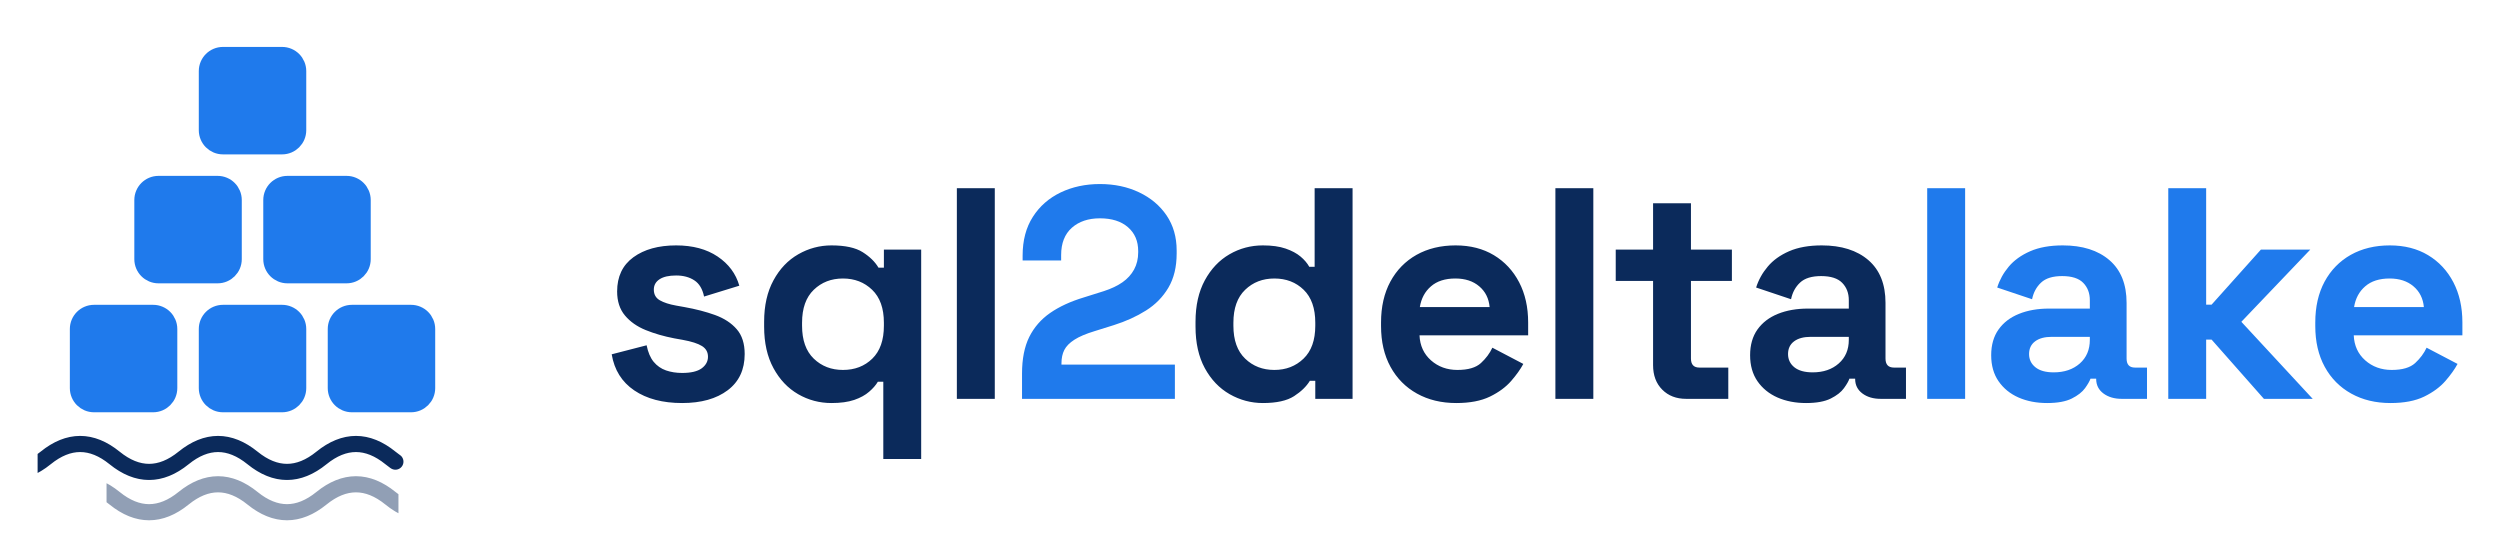
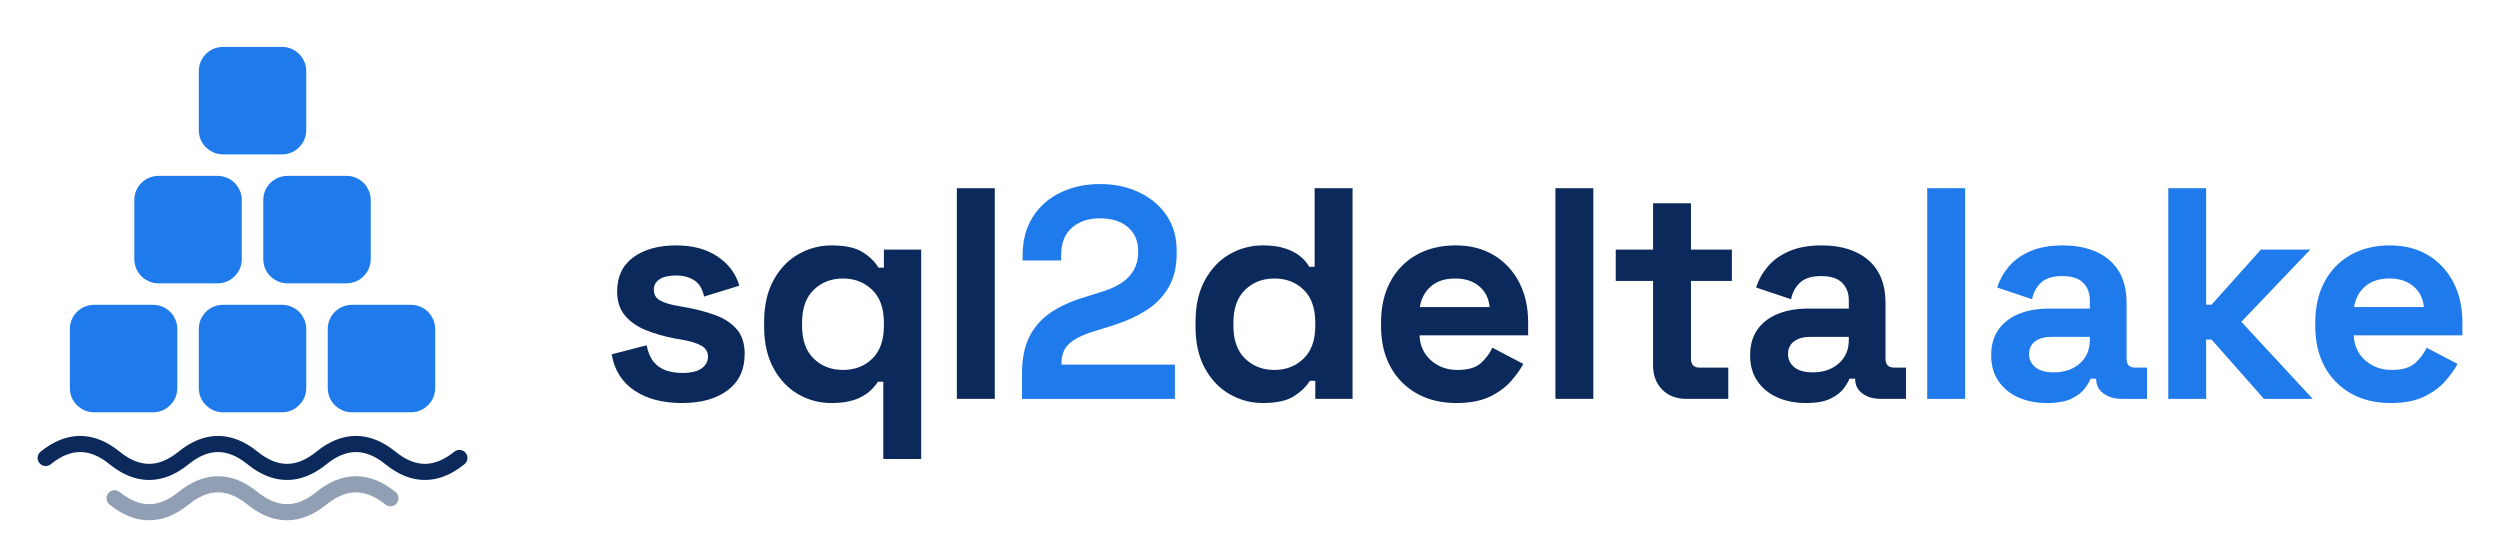
<svg xmlns="http://www.w3.org/2000/svg" viewBox="-13 -8.5 465.3 103.6" width="465" height="104" role="img" aria-label="sql2deltalake">
-   <style>.b,.w{animation-duration:9s;animation-iteration-count:infinite;animation-fill-mode:both;animation-timing-function:ease}.b{transform-box:fill-box;transform-origin:50% 50%}.w{stroke-dasharray:100}@keyframes k0{0%,21.5%{transform:scale(0);opacity:0;animation-timing-function:ease-out}25%{transform:scale(1.18);opacity:1;animation-timing-function:ease-in-out}27.5%{transform:scale(1);opacity:1}88%{transform:scale(1);opacity:1}95%,100%{transform:scale(0);opacity:0}}.b0{animation-name:k0}@keyframes k1{0%,14.5%{transform:scale(0);opacity:0;animation-timing-function:ease-out}18%{transform:scale(1.18);opacity:1;animation-timing-function:ease-in-out}20.5%{transform:scale(1);opacity:1}88%{transform:scale(1);opacity:1}95%,100%{transform:scale(0);opacity:0}}.b1{animation-name:k1}@keyframes k2{0%,18%{transform:scale(0);opacity:0;animation-timing-function:ease-out}21.5%{transform:scale(1.18);opacity:1;animation-timing-function:ease-in-out}24%{transform:scale(1);opacity:1}88%{transform:scale(1);opacity:1}95%,100%{transform:scale(0);opacity:0}}.b2{animation-name:k2}@keyframes k3{0%,4%{transform:scale(0);opacity:0;animation-timing-function:ease-out}7.5%{transform:scale(1.18);opacity:1;animation-timing-function:ease-in-out}10%{transform:scale(1);opacity:1}88%{transform:scale(1);opacity:1}95%,100%{transform:scale(0);opacity:0}}.b3{animation-name:k3}@keyframes k4{0%,7.5%{transform:scale(0);opacity:0;animation-timing-function:ease-out}11%{transform:scale(1.18);opacity:1;animation-timing-function:ease-in-out}13.5%{transform:scale(1);opacity:1}88%{transform:scale(1);opacity:1}95%,100%{transform:scale(0);opacity:0}}.b4{animation-name:k4}@keyframes k5{0%,11%{transform:scale(0);opacity:0;animation-timing-function:ease-out}14.5%{transform:scale(1.18);opacity:1;animation-timing-function:ease-in-out}17%{transform:scale(1);opacity:1}88%{transform:scale(1);opacity:1}95%,100%{transform:scale(0);opacity:0}}.b5{animation-name:k5}@keyframes kw0{0%,32%{stroke-dashoffset:100;opacity:0}33%{stroke-dashoffset:100;opacity:1;animation-timing-function:cubic-bezier(.45,0,.35,1)}40%{stroke-dashoffset:0;opacity:1}88%{stroke-dashoffset:0;opacity:1}95%,100%{stroke-dashoffset:0;opacity:0}}.w0{animation-name:kw0}@keyframes fl0{from{transform:translateX(0)}to{transform:translateX(25.67px)}}.f0{animation:fl0 3.2s linear infinite}@keyframes kw1{0%,37%{stroke-dashoffset:100;opacity:0}38%{stroke-dashoffset:100;opacity:1;animation-timing-function:cubic-bezier(.45,0,.35,1)}45%{stroke-dashoffset:0;opacity:1}88%{stroke-dashoffset:0;opacity:1}95%,100%{stroke-dashoffset:0;opacity:0}}.w1{animation-name:kw1}@keyframes fl1{from{transform:translateX(0)}to{transform:translateX(-25.67px)}}.f1{animation:fl1 3.2s linear infinite}@media (prefers-reduced-motion:reduce){.b,.w,[class^=f]{animation:none!important}}</style>
-   <defs>
-     <clipPath id="c0">
-       <rect x="-6" y="64.5" width="80" height="24" />
-     </clipPath>
-     <clipPath id="c1">
-       <rect x="6.83" y="72" width="54.33" height="24" />
-     </clipPath>
-   </defs>
+   <style>.b,.w{animation-duration:3.6s;animation-iteration-count:1;animation-fill-mode:both;animation-timing-function:ease}.b{transform-box:fill-box;transform-origin:50% 50%}.w{stroke-dasharray:100}@keyframes k0{0%,37%{transform:translate(0,7px);opacity:0;animation-timing-function:ease-out}41%{transform:translate(0,-1.5px);opacity:1;animation-timing-function:ease-out}44%{transform:translate(0,0);opacity:1}100%{transform:translate(0,0);opacity:1}}.b0{animation-name:k0}@keyframes k1{0%,23%{transform:translate(0,7px);opacity:0;animation-timing-function:ease-out}27%{transform:translate(0,-1.5px);opacity:1;animation-timing-function:ease-out}30%{transform:translate(0,0);opacity:1}100%{transform:translate(0,0);opacity:1}}.b1{animation-name:k1}@keyframes k2{0%,30%{transform:translate(0,7px);opacity:0;animation-timing-function:ease-out}34%{transform:translate(0,-1.5px);opacity:1;animation-timing-function:ease-out}37%{transform:translate(0,0);opacity:1}100%{transform:translate(0,0);opacity:1}}.b2{animation-name:k2}@keyframes k3{0%,2%{transform:translate(0,7px);opacity:0;animation-timing-function:ease-out}6%{transform:translate(0,-1.5px);opacity:1;animation-timing-function:ease-out}9%{transform:translate(0,0);opacity:1}100%{transform:translate(0,0);opacity:1}}.b3{animation-name:k3}@keyframes k4{0%,9%{transform:translate(0,7px);opacity:0;animation-timing-function:ease-out}13%{transform:translate(0,-1.5px);opacity:1;animation-timing-function:ease-out}16%{transform:translate(0,0);opacity:1}100%{transform:translate(0,0);opacity:1}}.b4{animation-name:k4}@keyframes k5{0%,16%{transform:translate(0,7px);opacity:0;animation-timing-function:ease-out}20%{transform:translate(0,-1.5px);opacity:1;animation-timing-function:ease-out}23%{transform:translate(0,0);opacity:1}100%{transform:translate(0,0);opacity:1}}.b5{animation-name:k5}@keyframes kw0{0%,50%{stroke-dashoffset:100;opacity:0}51%{stroke-dashoffset:100;opacity:1;animation-timing-function:cubic-bezier(.45,0,.35,1)}72%{stroke-dashoffset:0;opacity:1}100%{stroke-dashoffset:0;opacity:1}}.w0{animation-name:kw0}@keyframes kw1{0%,58%{stroke-dashoffset:100;opacity:0}59%{stroke-dashoffset:100;opacity:1;animation-timing-function:cubic-bezier(.45,0,.35,1)}80%{stroke-dashoffset:0;opacity:1}100%{stroke-dashoffset:0;opacity:1}}.w1{animation-name:kw1}@media (prefers-reduced-motion:reduce){.b,.w,[class^=f]{animation:none!important}}</style>
  <g fill="#1F7AEC" stroke="#1F7AEC" stroke-width="3">
    <rect class="b b0" x="25.5" y="1.5" width="17" height="17" rx="3" />
    <rect class="b b1" x="13.5" y="25.5" width="17" height="17" rx="3" />
    <rect class="b b2" x="37.5" y="25.5" width="17" height="17" rx="3" />
    <rect class="b b3" x="1.5" y="49.5" width="17" height="17" rx="3" />
    <rect class="b b4" x="25.5" y="49.5" width="17" height="17" rx="3" />
    <rect class="b b5" x="49.5" y="49.5" width="17" height="17" rx="3" />
  </g>
-   <g clip-path="url(#c0)">
-     <g class="f0">
-       <path class="w w0" pathLength="100" d="M-30.17 76.5Q-23.75 71.3 -17.33 76.5Q-10.92 81.7 -4.5 76.5Q1.92 71.3 8.33 76.5Q14.75 81.7 21.17 76.5Q27.58 71.3 34 76.5Q40.42 81.7 46.83 76.5Q53.25 71.3 59.67 76.5Q66.08 81.7 72.5 76.5Q78.92 71.3 85.33 76.5Q91.75 81.7 98.17 76.5" fill="none" stroke="#0B2A5B" stroke-width="3" stroke-linecap="round" stroke-linejoin="round" />
-     </g>
-   </g>
+   <path class="w w0" pathLength="100" d="M-4.5 76.5Q1.92 71.3 8.33 76.5Q14.75 81.7 21.17 76.5Q27.58 71.3 34 76.5Q40.42 81.7 46.83 76.5Q53.25 71.3 59.67 76.5Q66.08 81.7 72.5 76.5" fill="none" stroke="#0B2A5B" stroke-width="3" stroke-linecap="round" stroke-linejoin="round" />
  <g opacity="0.45">
-     <g clip-path="url(#c1)">
-       <g class="f1">
-         <path class="w w1" pathLength="100" d="M-17.33 84Q-10.92 89.2 -4.5 84Q1.92 78.8 8.33 84Q14.75 89.2 21.17 84Q27.58 78.8 34 84Q40.42 89.2 46.83 84Q53.25 78.8 59.67 84Q66.08 89.2 72.5 84Q78.92 78.8 85.33 84" fill="none" stroke="#0B2A5B" stroke-width="3" stroke-linecap="round" stroke-linejoin="round" />
-       </g>
-     </g>
+     <path class="w w1" pathLength="100" d="M8.33 84Q14.75 89.2 21.17 84Q27.58 78.8 34 84Q40.42 89.2 46.83 84Q53.25 78.8 59.67 84" fill="none" stroke="#0B2A5B" stroke-width="3" stroke-linecap="round" stroke-linejoin="round" />
  </g>
  <path fill="#0B2A5B" d="M113.96 66.28Q108.52 66.28 105.05 63.93Q101.58 61.58 100.85 57.21L107.35 55.53Q107.74 57.49 108.66 58.61Q109.59 59.73 110.96 60.21Q112.33 60.68 113.96 60.68Q116.42 60.68 117.6 59.82Q118.77 58.95 118.77 57.66Q118.77 56.37 117.65 55.67Q116.53 54.97 114.07 54.52L112.5 54.24Q109.59 53.68 107.18 52.7Q104.77 51.72 103.32 49.99Q101.86 48.25 101.86 45.51Q101.86 41.36 104.88 39.15Q107.91 36.94 112.84 36.94Q117.48 36.94 120.56 39.01Q123.64 41.08 124.6 44.44L118.04 46.46Q117.6 44.33 116.22 43.44Q114.85 42.54 112.84 42.54Q110.82 42.54 109.76 43.24Q108.69 43.94 108.69 45.17Q108.69 46.52 109.81 47.16Q110.93 47.8 112.84 48.14L114.4 48.42Q117.54 48.98 120.09 49.9Q122.64 50.83 124.12 52.54Q125.6 54.24 125.6 57.16Q125.6 61.52 122.44 63.9Q119.28 66.28 113.96 66.28ZM151.4 76.7V62.31H150.39Q149.83 63.26 148.76 64.18Q147.7 65.11 145.99 65.7Q144.28 66.28 141.76 66.28Q138.4 66.28 135.55 64.63Q132.69 62.98 130.96 59.79Q129.22 56.6 129.22 52.06V51.16Q129.22 46.63 130.96 43.44Q132.69 40.24 135.58 38.59Q138.46 36.94 141.76 36.94Q145.57 36.94 147.56 38.2Q149.55 39.46 150.5 41.08H151.51V37.72H158.45V76.7ZM143.89 60.12Q147.2 60.12 149.35 58.02Q151.51 55.92 151.51 51.89V51.33Q151.51 47.3 149.32 45.2Q147.14 43.1 143.89 43.1Q140.64 43.1 138.46 45.2Q136.28 47.3 136.28 51.33V51.89Q136.28 55.92 138.46 58.02Q140.64 60.12 143.89 60.12ZM165.09 65.5V26.3H172.15V65.5ZM222.05 66.28Q218.75 66.28 215.86 64.63Q212.98 62.98 211.24 59.79Q209.51 56.6 209.51 52.06V51.16Q209.51 46.63 211.24 43.44Q212.98 40.24 215.84 38.59Q218.69 36.94 222.05 36.94Q224.57 36.94 226.28 37.53Q227.99 38.12 229.05 39.01Q230.12 39.91 230.68 40.92H231.68V26.3H238.74V65.5H231.8V62.14H230.79Q229.84 63.71 227.85 65Q225.86 66.28 222.05 66.28ZM224.18 60.12Q227.43 60.12 229.61 58.02Q231.8 55.92 231.8 51.89V51.33Q231.8 47.3 229.64 45.2Q227.48 43.1 224.18 43.1Q220.93 43.1 218.75 45.2Q216.56 47.3 216.56 51.33V51.89Q216.56 55.92 218.75 58.02Q220.93 60.12 224.18 60.12ZM258.04 66.28Q253.89 66.28 250.73 64.52Q247.56 62.76 245.8 59.54Q244.04 56.32 244.04 51.95V51.28Q244.04 46.91 245.77 43.69Q247.51 40.47 250.64 38.7Q253.78 36.94 257.92 36.94Q262.01 36.94 265.04 38.76Q268.06 40.58 269.74 43.8Q271.42 47.02 271.42 51.28V53.68H251.2Q251.32 56.54 253.33 58.33Q255.35 60.12 258.26 60.12Q261.23 60.12 262.63 58.84Q264.03 57.55 264.76 55.98L270.52 59Q269.74 60.46 268.26 62.17Q266.77 63.88 264.31 65.08Q261.84 66.28 258.04 66.28ZM251.26 48.42H264.25Q264.03 46.01 262.32 44.56Q260.61 43.1 257.87 43.1Q255.01 43.1 253.33 44.56Q251.65 46.01 251.26 48.42ZM276.49 65.5V26.3H283.55V65.5ZM300.83 65.5Q298.08 65.5 296.38 63.79Q294.67 62.08 294.67 59.23V43.55H287.72V37.72H294.67V29.1H301.72V37.72H309.34V43.55H301.72V58Q301.72 59.68 303.29 59.68H308.67V65.5ZM323.15 66.28Q320.18 66.28 317.83 65.25Q315.48 64.21 314.1 62.22Q312.73 60.24 312.73 57.38Q312.73 54.52 314.1 52.59Q315.48 50.66 317.91 49.68Q320.35 48.7 323.48 48.7H331.1V47.13Q331.1 45.17 329.87 43.91Q328.64 42.65 325.95 42.65Q323.32 42.65 322.03 43.86Q320.74 45.06 320.35 46.96L313.85 44.78Q314.52 42.65 316.01 40.89Q317.49 39.12 319.98 38.03Q322.48 36.94 326.06 36.94Q331.55 36.94 334.74 39.68Q337.93 42.43 337.93 47.64V58Q337.93 59.68 339.5 59.68H341.74V65.5H337.04Q334.96 65.5 333.62 64.49Q332.28 63.48 332.28 61.8V61.75H331.21Q330.99 62.42 330.2 63.51Q329.42 64.6 327.74 65.44Q326.06 66.28 323.15 66.28ZM324.38 60.57Q327.35 60.57 329.22 58.92Q331.1 57.27 331.1 54.52V53.96H323.99Q322.03 53.96 320.91 54.8Q319.79 55.64 319.79 57.16Q319.79 58.67 320.96 59.62Q322.14 60.57 324.38 60.57Z" />
  <path fill="#1F7AEC" d="M177.22 65.5V60.8Q177.22 56.71 178.56 53.99Q179.91 51.28 182.46 49.51Q185 47.75 188.7 46.63L192.45 45.45Q194.52 44.78 195.92 43.8Q197.32 42.82 198.08 41.42Q198.84 40.02 198.84 38.23V38Q198.84 35.2 196.93 33.55Q195.03 31.9 191.72 31.9Q188.48 31.9 186.49 33.66Q184.5 35.43 184.5 38.73V39.74H177.33V38.84Q177.33 34.59 179.24 31.62Q181.14 28.65 184.42 27.08Q187.69 25.52 191.72 25.52Q195.76 25.52 199 27.06Q202.25 28.6 204.13 31.37Q206 34.14 206 37.89V38.45Q206 42.2 204.46 44.81Q202.92 47.41 200.29 49.06Q197.66 50.72 194.3 51.78L190.72 52.9Q188.31 53.63 186.96 54.5Q185.62 55.36 185.09 56.4Q184.56 57.44 184.56 58.89V59.12H205.67V65.5ZM345.69 65.5V26.3H352.75V65.5ZM368.01 66.28Q365.04 66.28 362.69 65.25Q360.34 64.21 358.97 62.22Q357.6 60.24 357.6 57.38Q357.6 54.52 358.97 52.59Q360.34 50.66 362.78 49.68Q365.21 48.7 368.35 48.7H375.96V47.13Q375.96 45.17 374.73 43.91Q373.5 42.65 370.81 42.65Q368.18 42.65 366.89 43.86Q365.6 45.06 365.21 46.96L358.72 44.78Q359.39 42.65 360.87 40.89Q362.36 39.12 364.85 38.03Q367.34 36.94 370.92 36.94Q376.41 36.94 379.6 39.68Q382.8 42.43 382.8 47.64V58Q382.8 59.68 384.36 59.68H386.6V65.5H381.9Q379.83 65.5 378.48 64.49Q377.14 63.48 377.14 61.8V61.75H376.08Q375.85 62.42 375.07 63.51Q374.28 64.6 372.6 65.44Q370.92 66.28 368.01 66.28ZM369.24 60.57Q372.21 60.57 374.09 58.92Q375.96 57.27 375.96 54.52V53.96H368.85Q366.89 53.96 365.77 54.8Q364.65 55.64 364.65 57.16Q364.65 58.67 365.83 59.62Q367 60.57 369.24 60.57ZM390.56 65.5V26.3H397.61V47.97H398.62L407.8 37.72H416.99L404.16 51.16L417.44 65.5H408.36L398.62 54.47H397.61V65.5ZM431.92 66.28Q427.77 66.28 424.61 64.52Q421.44 62.76 419.68 59.54Q417.92 56.32 417.92 51.95V51.28Q417.92 46.91 419.65 43.69Q421.39 40.47 424.52 38.7Q427.66 36.94 431.8 36.94Q435.89 36.94 438.92 38.76Q441.94 40.58 443.62 43.8Q445.3 47.02 445.3 51.28V53.68H425.08Q425.2 56.54 427.21 58.33Q429.23 60.12 432.14 60.12Q435.11 60.12 436.51 58.84Q437.91 57.55 438.64 55.98L444.4 59Q443.62 60.46 442.14 62.17Q440.65 63.88 438.19 65.08Q435.72 66.28 431.92 66.28ZM425.14 48.42H438.13Q437.91 46.01 436.2 44.56Q434.49 43.1 431.75 43.1Q428.89 43.1 427.21 44.56Q425.53 46.01 425.14 48.42Z" />
</svg>
